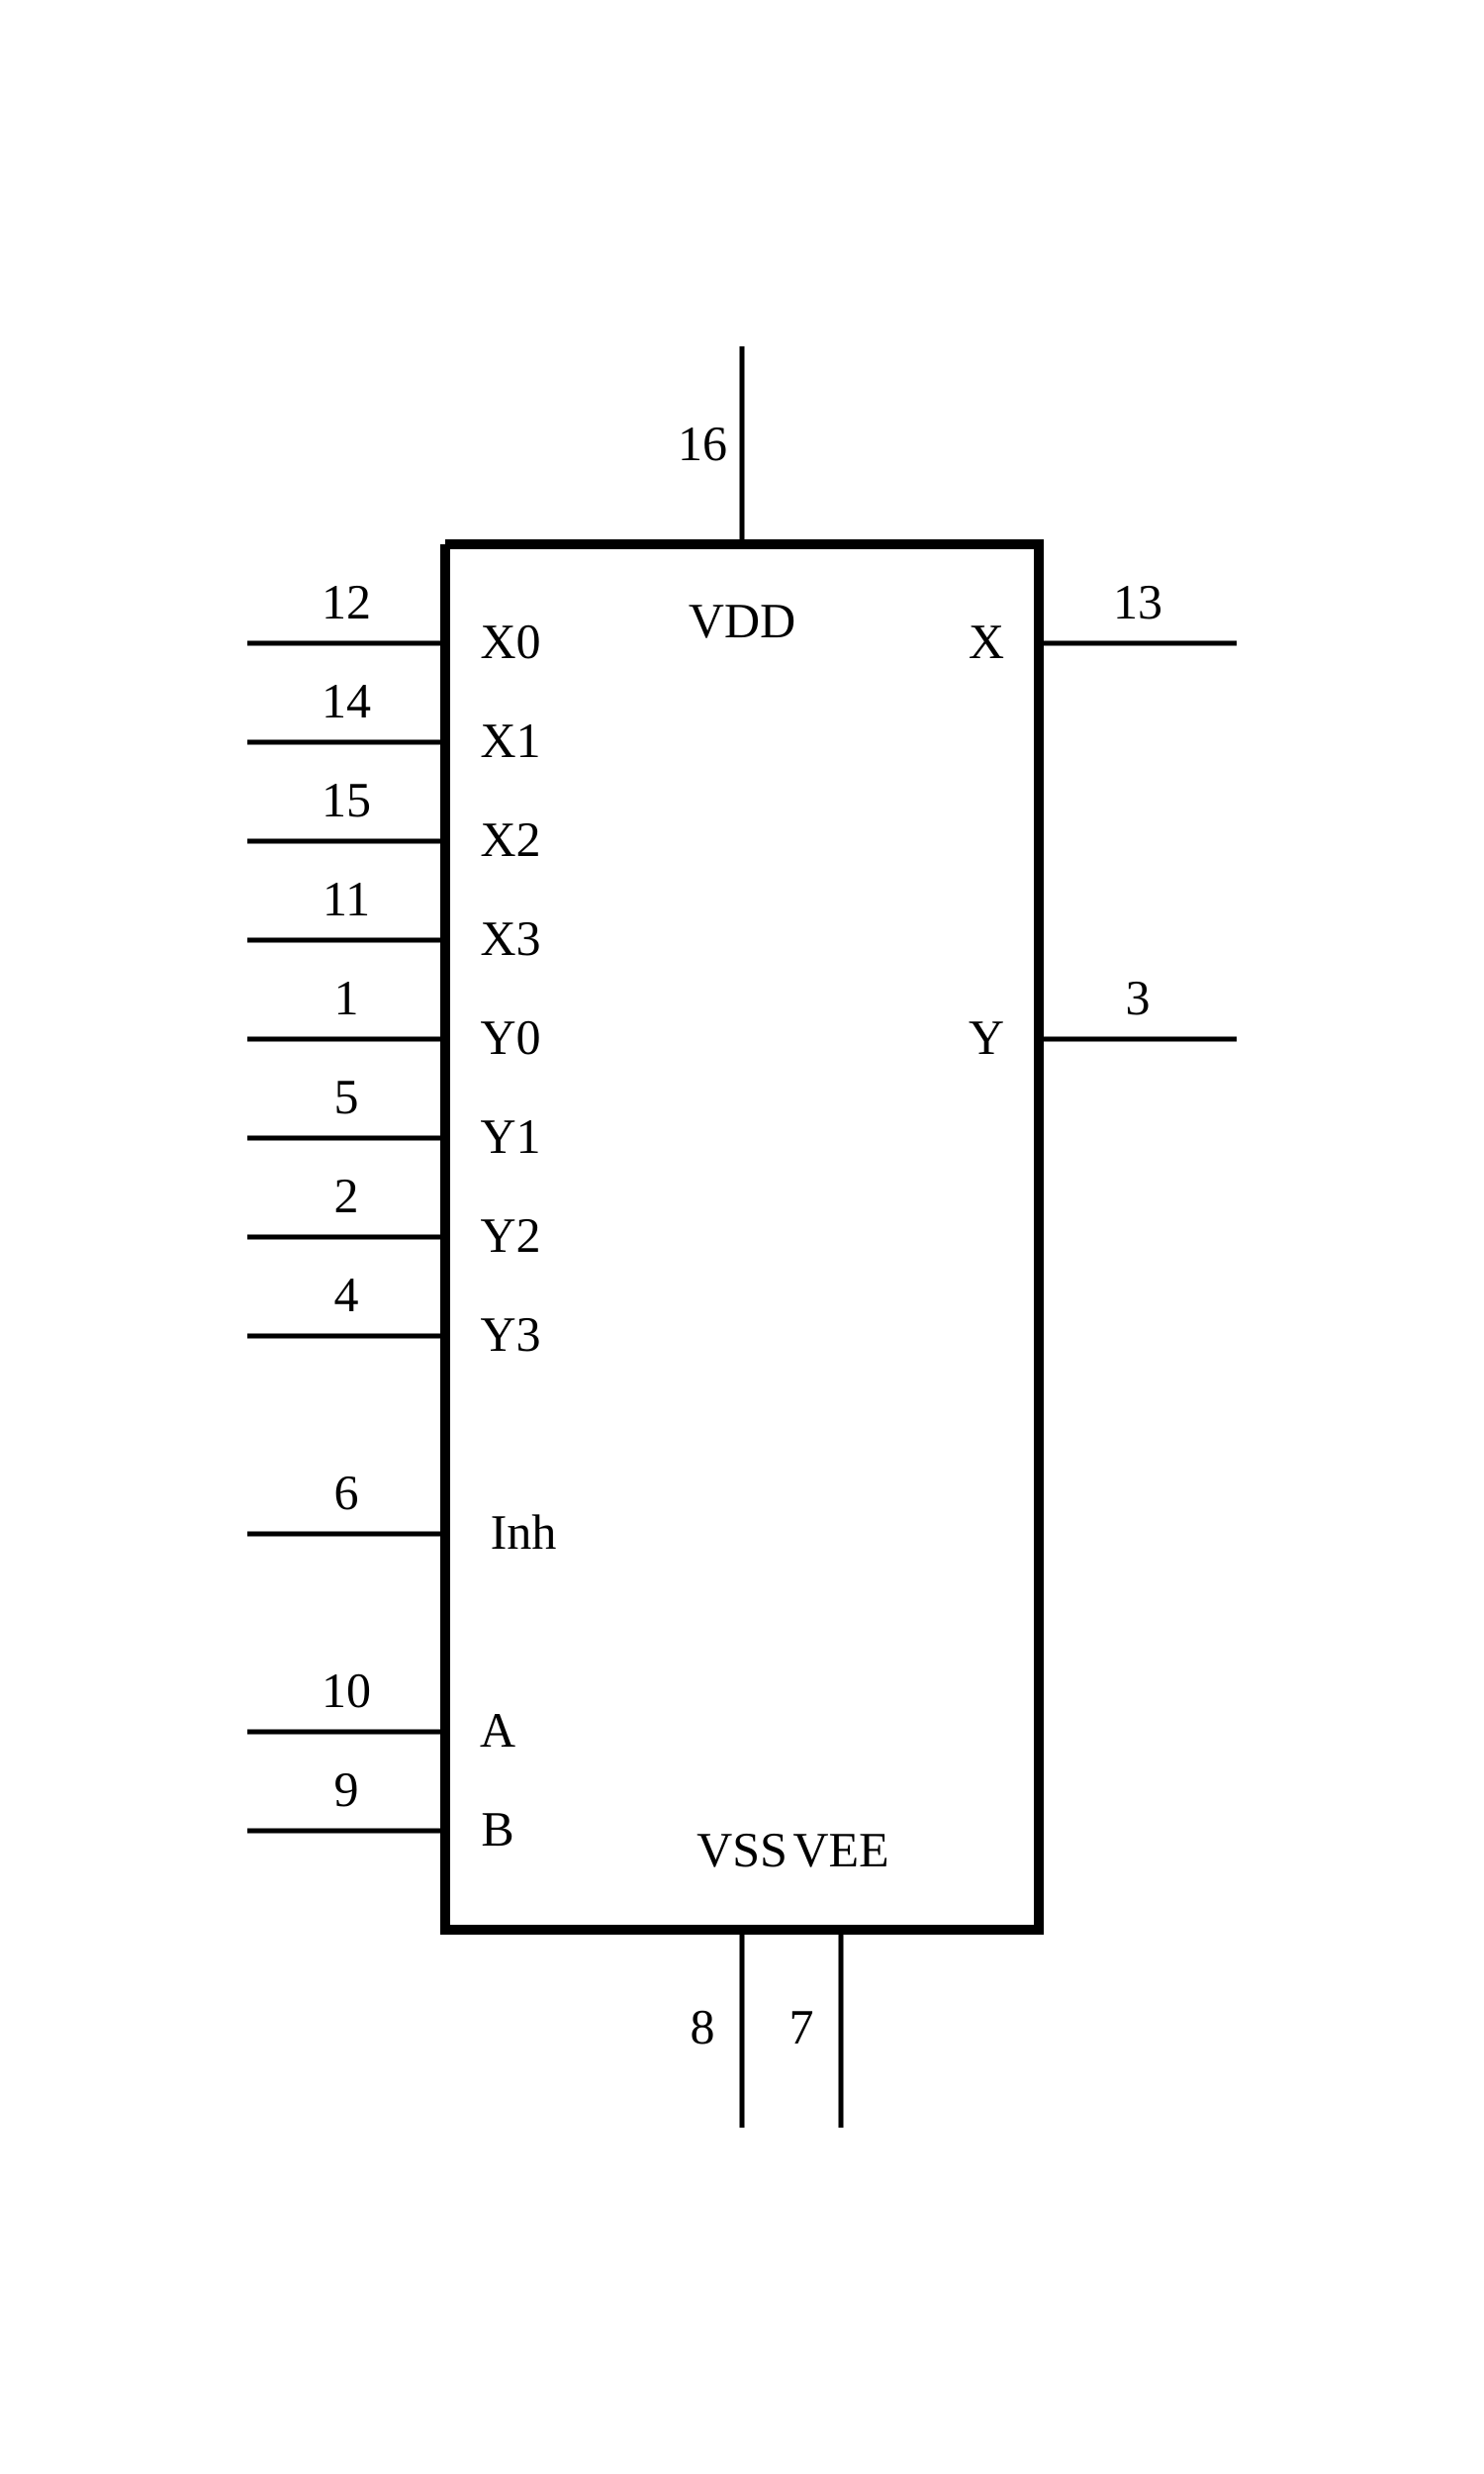
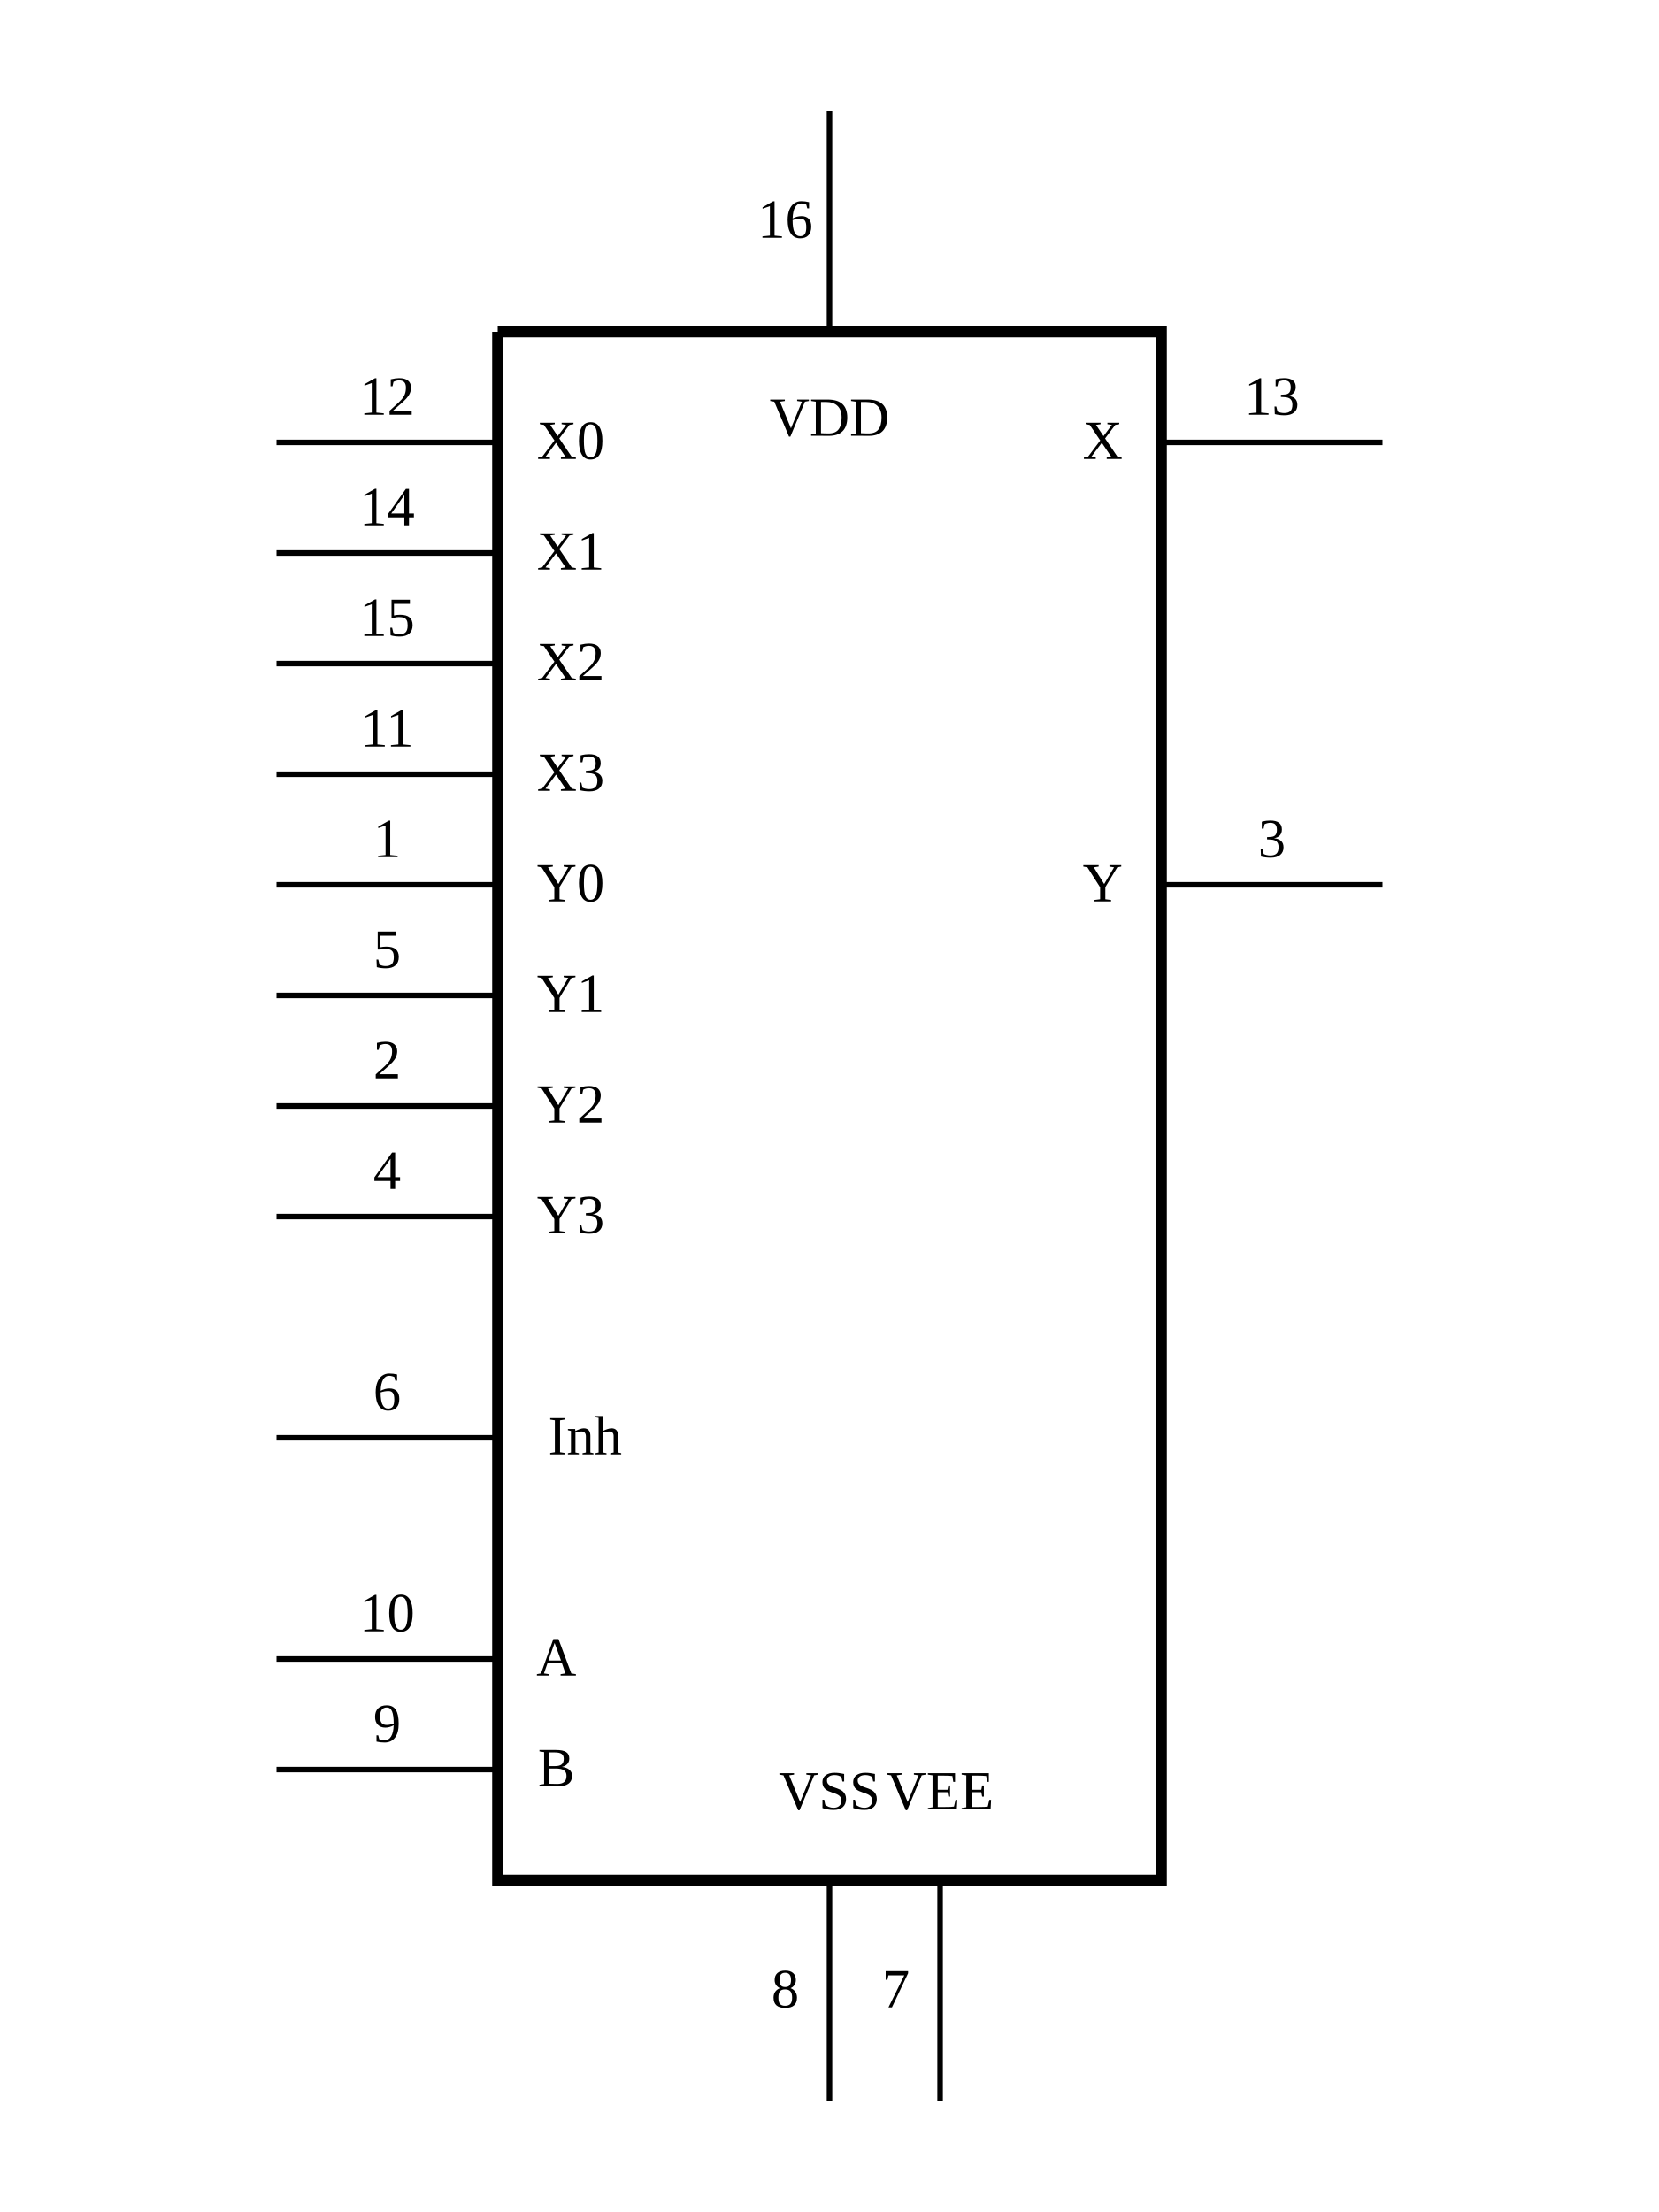
- <svg xmlns="http://www.w3.org/2000/svg" width="1500" height="2500" viewBox="-750.0 -1250.0 1500 2500">
+ <svg xmlns="http://www.w3.org/2000/svg" width="150.0" height="200.0" viewBox="-750.0 -1000.0 1500 2000">
  <defs>
</defs>
  <path d="M-300,-700 L300,-700 L300,700 L-300,700 L-300,-700" stroke-width="10" stroke="black" fill-opacity="0" />
  <text x="-400.0" y="-240" font-size="50.0" fill="black" text-anchor="middle" transform="translate(0,15.0)">1</text>
  <text x="-234" y="-200" font-size="50.0" fill="black" text-anchor="middle" transform="translate(0,15.0)">Y0</text>
  <path d="M-500,-200 L-300,-200" stroke="black" stroke-width="5" />
  <text x="-400.0" y="460" font-size="50.0" fill="black" text-anchor="middle" transform="translate(0,15.0)">10</text>
  <text x="-247" y="500" font-size="50.0" fill="black" text-anchor="middle" transform="translate(0,15.0)">A</text>
  <path d="M-500,500 L-300,500" stroke="black" stroke-width="5" />
  <text x="-400.0" y="-340" font-size="50.0" fill="black" text-anchor="middle" transform="translate(0,15.0)">11</text>
  <text x="-234" y="-300" font-size="50.0" fill="black" text-anchor="middle" transform="translate(0,15.0)">X3</text>
  <path d="M-500,-300 L-300,-300" stroke="black" stroke-width="5" />
  <text x="-400.0" y="-640" font-size="50.0" fill="black" text-anchor="middle" transform="translate(0,15.0)">12</text>
  <text x="-234" y="-600" font-size="50.0" fill="black" text-anchor="middle" transform="translate(0,15.0)">X0</text>
  <path d="M-500,-600 L-300,-600" stroke="black" stroke-width="5" />
  <text x="400.0" y="-640" font-size="50.0" fill="black" text-anchor="middle" transform="translate(0,15.0)">13</text>
  <text x="247" y="-600" font-size="50.0" fill="black" text-anchor="middle" transform="translate(0,15.0)">X</text>
  <path d="M500,-600 L300,-600" stroke="black" stroke-width="5" />
  <text x="-400.0" y="-540" font-size="50.0" fill="black" text-anchor="middle" transform="translate(0,15.0)">14</text>
  <text x="-234" y="-500" font-size="50.0" fill="black" text-anchor="middle" transform="translate(0,15.0)">X1</text>
  <path d="M-500,-500 L-300,-500" stroke="black" stroke-width="5" />
  <text x="-400.0" y="-440" font-size="50.0" fill="black" text-anchor="middle" transform="translate(0,15.0)">15</text>
  <text x="-234" y="-400" font-size="50.0" fill="black" text-anchor="middle" transform="translate(0,15.0)">X2</text>
  <path d="M-500,-400 L-300,-400" stroke="black" stroke-width="5" />
  <text x="-40" y="-800.0" font-size="50.0" fill="black" text-anchor="middle" transform="translate(0,15.0)">16</text>
  <text x="0" y="-621" font-size="50.0" fill="black" text-anchor="middle" transform="translate(0,15.0)">VDD</text>
  <path d="M0,-900 L0,-700" stroke="black" stroke-width="5" />
  <text x="-400.0" y="-40" font-size="50.0" fill="black" text-anchor="middle" transform="translate(0,15.0)">2</text>
  <text x="-234" y="0" font-size="50.0" fill="black" text-anchor="middle" transform="translate(0,15.0)">Y2</text>
  <path d="M-500,0 L-300,0" stroke="black" stroke-width="5" />
  <text x="400.0" y="-240" font-size="50.0" fill="black" text-anchor="middle" transform="translate(0,15.0)">3</text>
  <text x="247" y="-200" font-size="50.0" fill="black" text-anchor="middle" transform="translate(0,15.0)">Y</text>
  <path d="M500,-200 L300,-200" stroke="black" stroke-width="5" />
  <text x="-400.0" y="60" font-size="50.0" fill="black" text-anchor="middle" transform="translate(0,15.0)">4</text>
  <text x="-234" y="100" font-size="50.0" fill="black" text-anchor="middle" transform="translate(0,15.0)">Y3</text>
  <path d="M-500,100 L-300,100" stroke="black" stroke-width="5" />
  <text x="-400.0" y="-140" font-size="50.0" fill="black" text-anchor="middle" transform="translate(0,15.0)">5</text>
  <text x="-234" y="-100" font-size="50.0" fill="black" text-anchor="middle" transform="translate(0,15.0)">Y1</text>
  <path d="M-500,-100 L-300,-100" stroke="black" stroke-width="5" />
  <text x="-400.0" y="260" font-size="50.0" fill="black" text-anchor="middle" transform="translate(0,15.0)">6</text>
  <text x="-221" y="300" font-size="50.0" fill="black" text-anchor="middle" transform="translate(0,15.0)">Inh</text>
  <path d="M-500,300 L-300,300" stroke="black" stroke-width="5" />
  <text x="60" y="800.0" font-size="50.0" fill="black" text-anchor="middle" transform="translate(0,15.0)">7</text>
  <text x="100" y="621" font-size="50.0" fill="black" text-anchor="middle" transform="translate(0,15.0)">VEE</text>
  <path d="M100,900 L100,700" stroke="black" stroke-width="5" />
  <text x="-40" y="800.0" font-size="50.0" fill="black" text-anchor="middle" transform="translate(0,15.0)">8</text>
  <text x="0" y="621" font-size="50.0" fill="black" text-anchor="middle" transform="translate(0,15.0)">VSS</text>
  <path d="M0,900 L0,700" stroke="black" stroke-width="5" />
  <text x="-400.0" y="560" font-size="50.0" fill="black" text-anchor="middle" transform="translate(0,15.0)">9</text>
  <text x="-247" y="600" font-size="50.0" fill="black" text-anchor="middle" transform="translate(0,15.0)">B</text>
  <path d="M-500,600 L-300,600" stroke="black" stroke-width="5" />
</svg>
